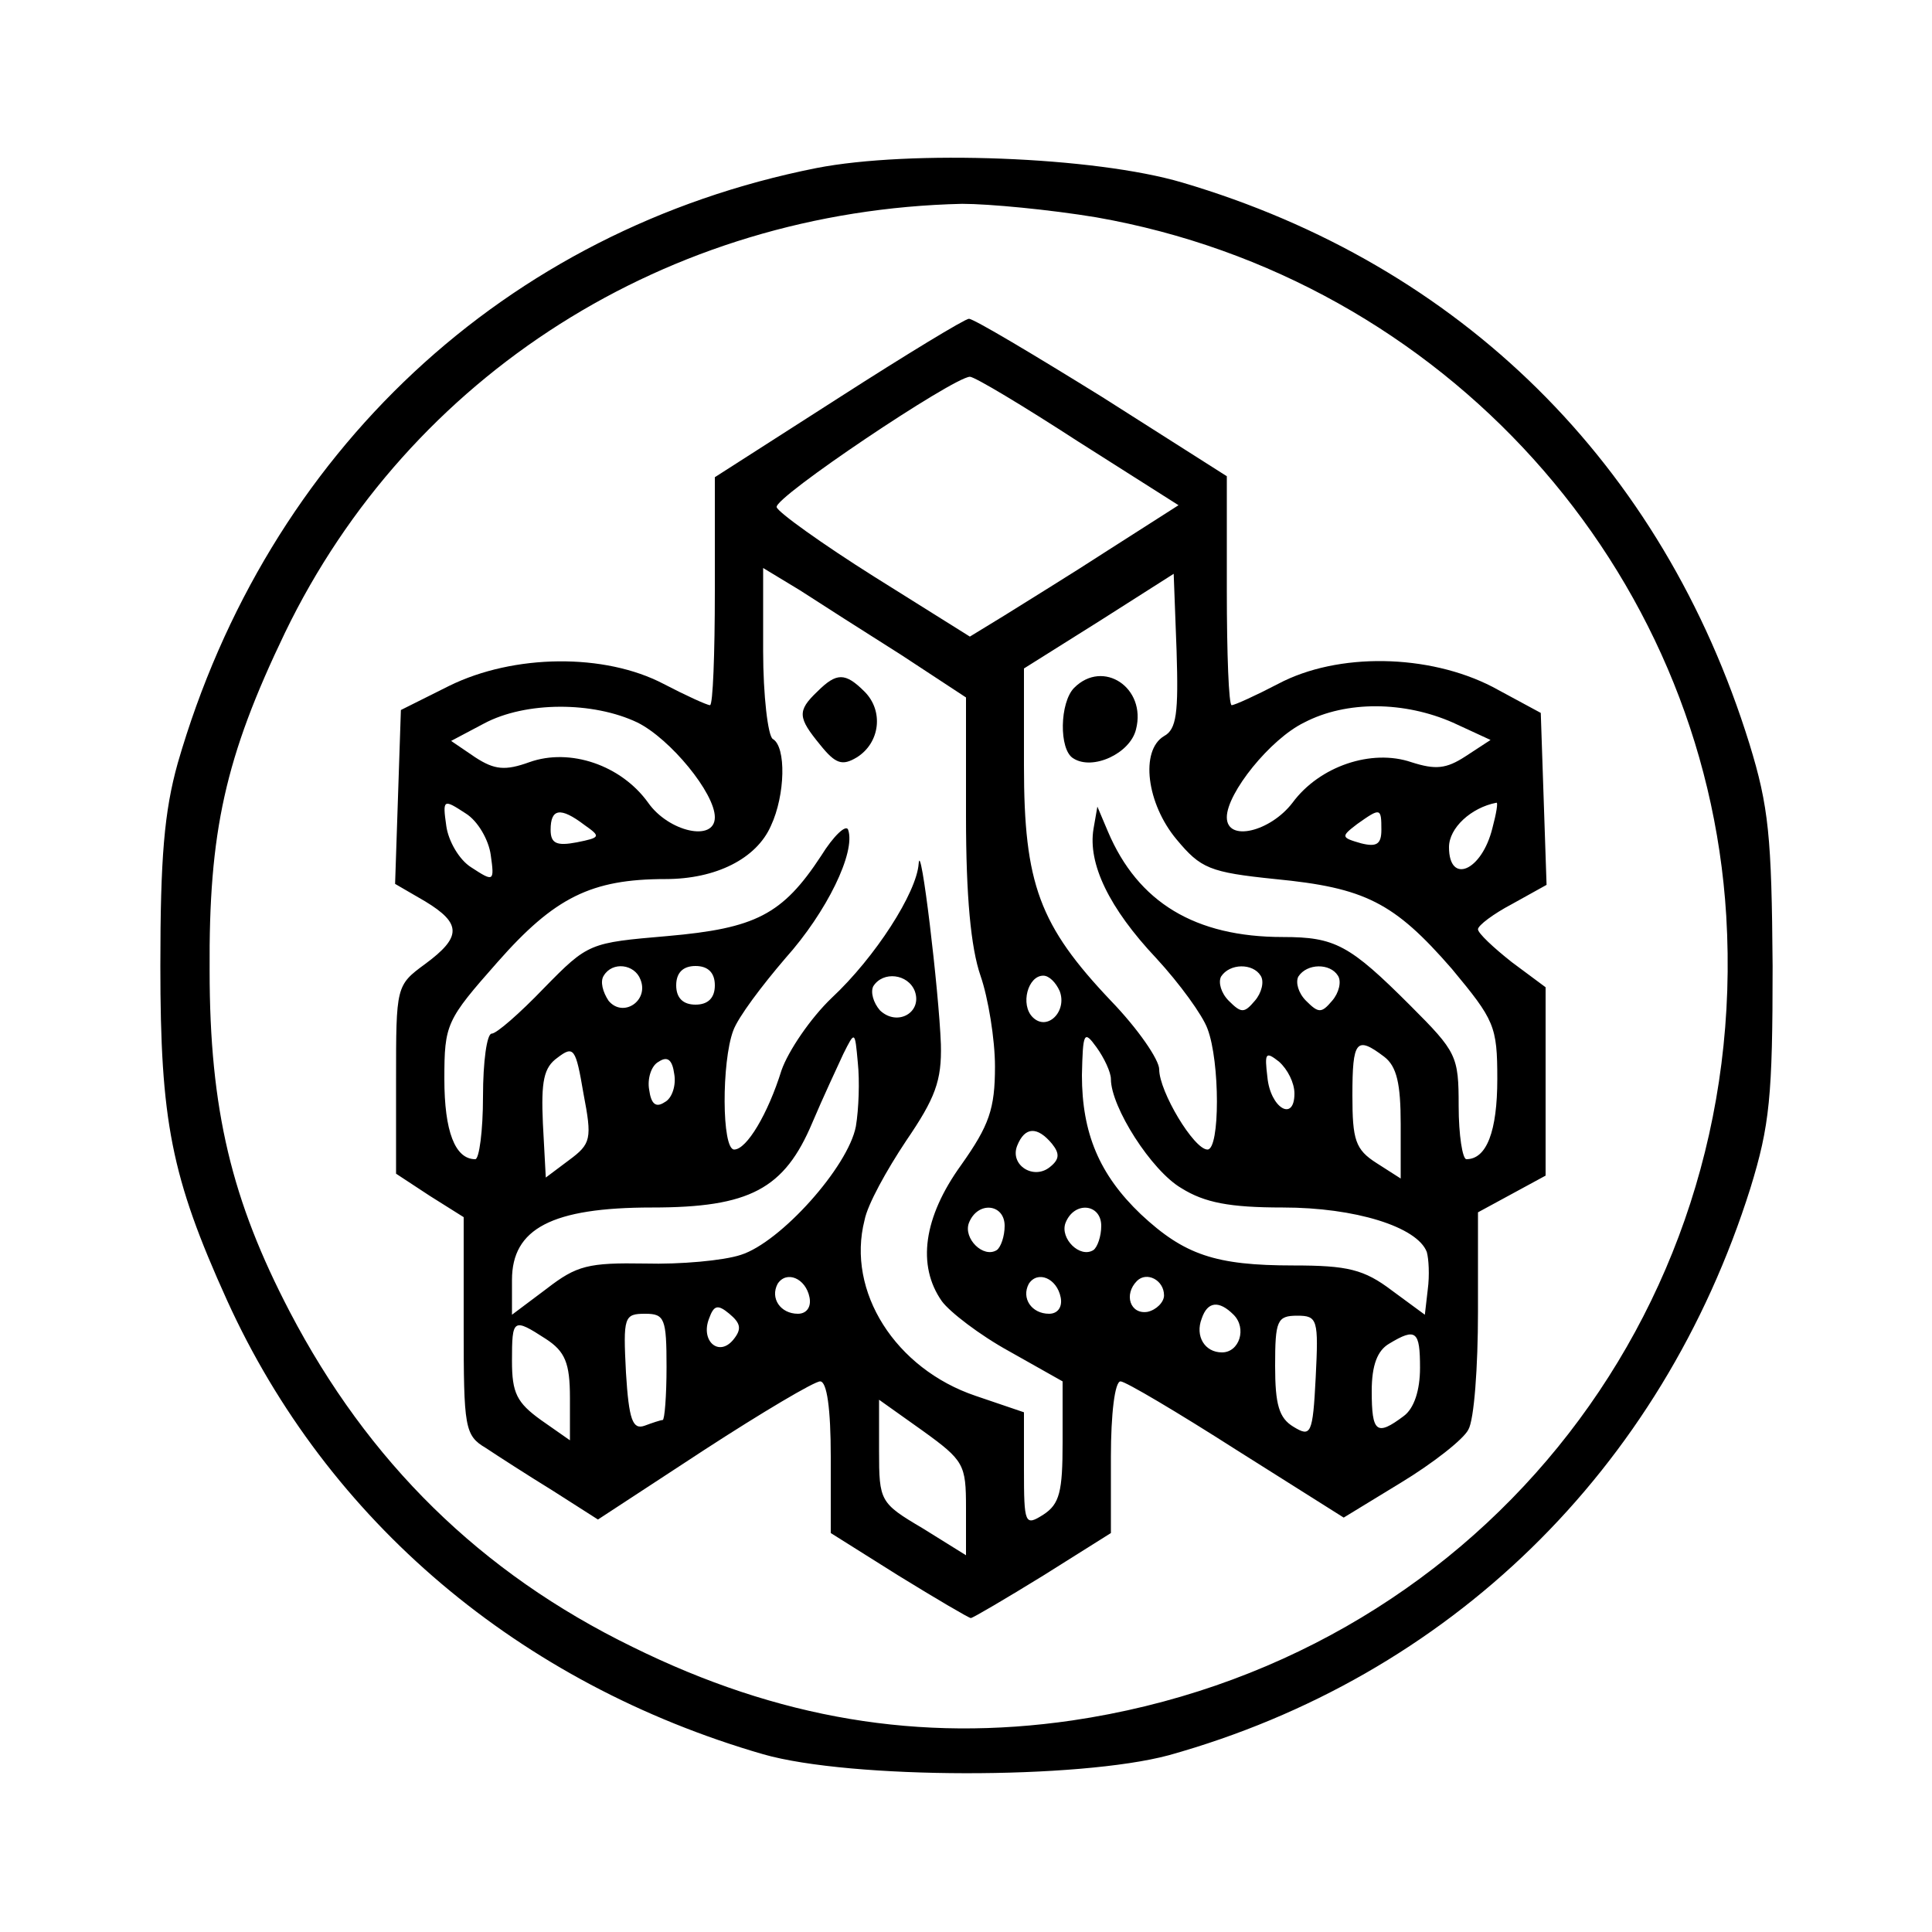
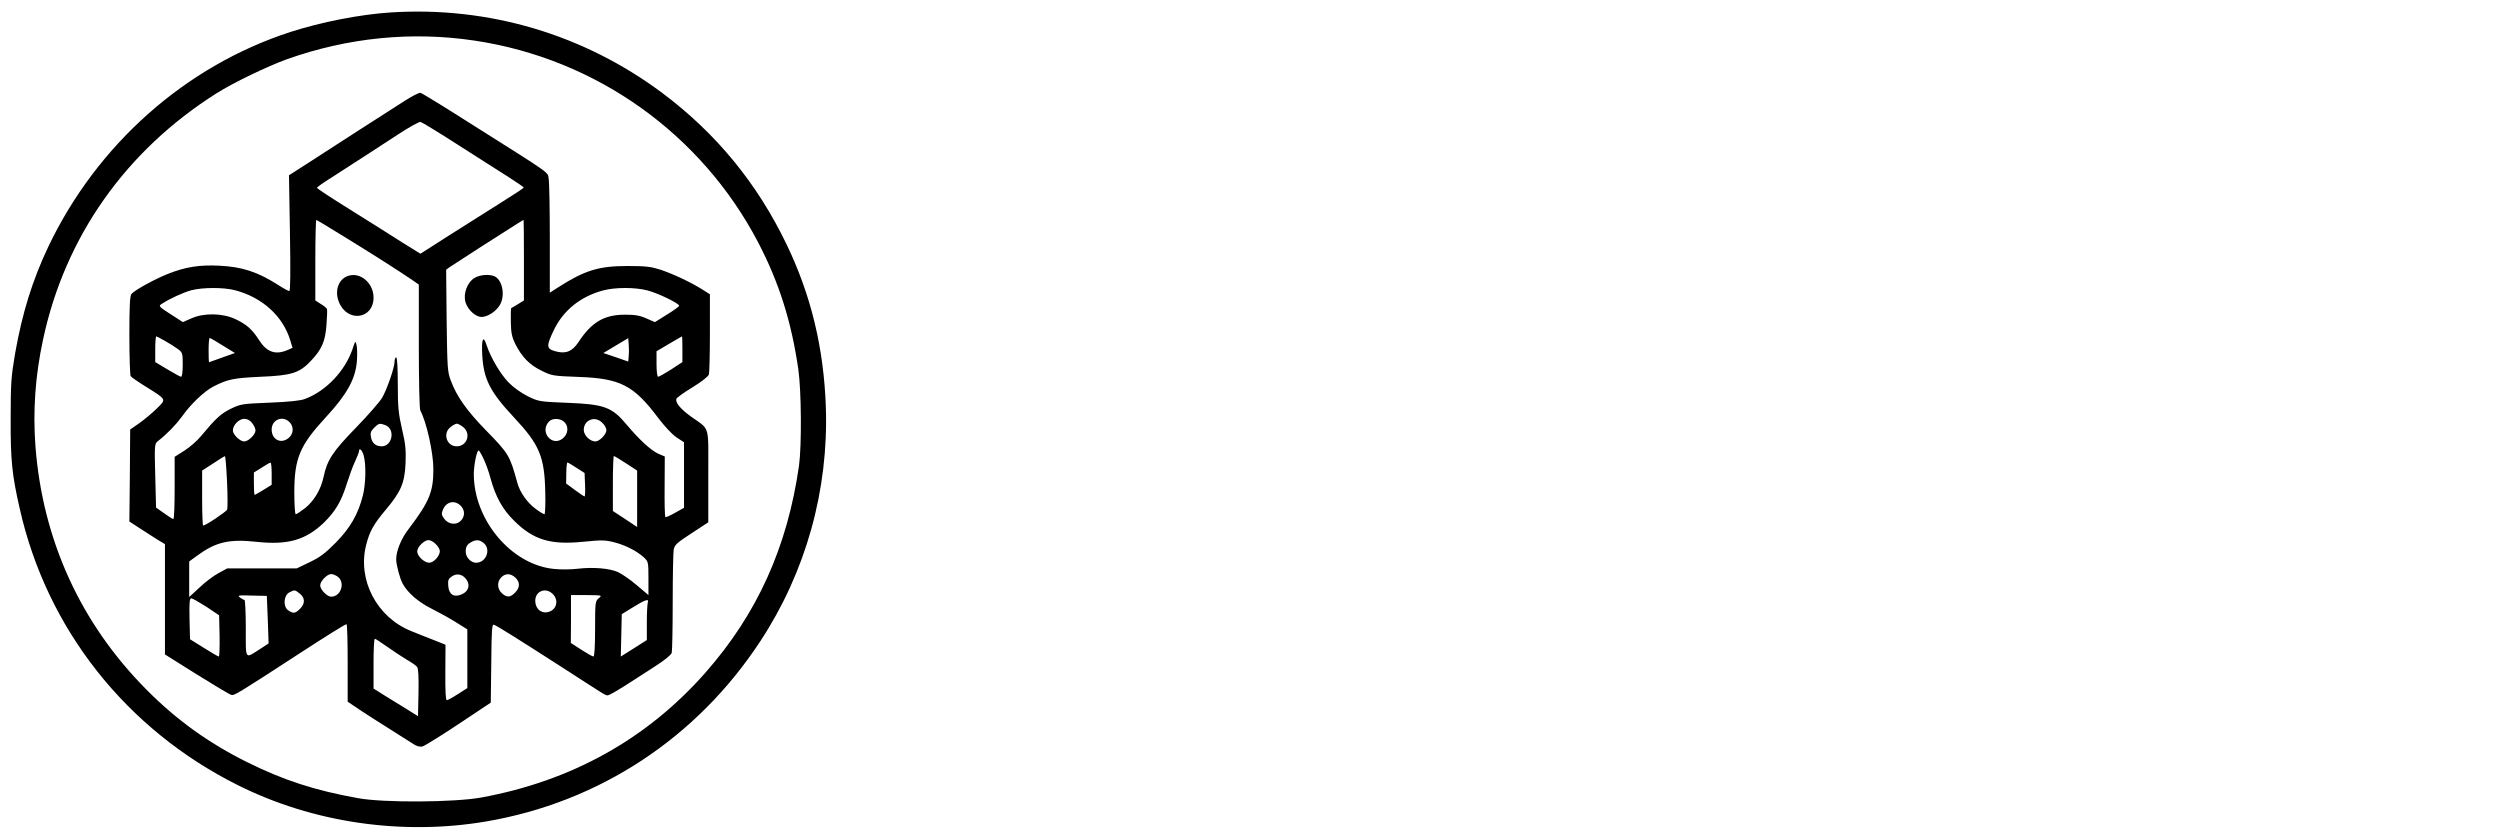
- <svg xmlns="http://www.w3.org/2000/svg" version="1.0" width="200pt" height="200pt" viewBox="0 0 200 200" preserveAspectRatio="xMidYMid meet">
-   <g transform="translate(0,200) scale(0.1,-0.1)" fill="#000000" stroke="none">
-     <path d="M845 1826 c-322 -64 -568 -294 -661 -616 -14 -50 -18 -98 -18 -210 0 -160 11 -218 69 -346 104 -229 303 -397 555 -470 91 -26 327 -26 420 -1 290 81 510 295 602 587 20 65 23 95 23 230 -1 134 -4 165 -24 230 -90 290 -299 496 -587 581 -91 27 -282 34 -379 15z m290 -51 c359 -63 630 -363 652 -723 25 -417 -264 -772 -677 -833 -158 -23 -305 2 -455 76 -158 77 -274 192 -355 347 -60 115 -83 209 -83 353 -1 144 16 221 78 350 129 267 396 437 701 444 28 0 91 -6 139 -14z" />
-     <path d="M868 1588 l-128 -82 0 -118 c0 -65 -2 -118 -5 -118 -3 0 -25 10 -48 22 -61 32 -155 31 -222 -2 l-50 -25 -3 -90 -3 -90 31 -18 c38 -23 38 -37 0 -65 -30 -22 -30 -23 -30 -120 l0 -97 35 -23 35 -22 0 -113 c0 -105 1 -113 23 -126 12 -8 43 -28 69 -44 l47 -30 110 72 c60 39 114 71 120 71 7 0 11 -28 11 -78 l0 -79 70 -44 c39 -24 73 -44 75 -44 2 0 36 20 75 44 l70 44 0 79 c0 44 4 78 10 78 5 0 59 -32 120 -71 l111 -70 59 36 c33 20 65 45 70 55 6 10 10 65 10 122 l0 103 35 19 35 19 0 97 0 98 -35 26 c-19 15 -35 30 -35 34 0 4 16 16 35 26 l36 20 -3 89 -3 89 -50 27 c-66 34 -160 36 -222 3 -23 -12 -45 -22 -48 -22 -3 0 -5 53 -5 119 l0 118 -129 82 c-71 44 -133 81 -138 81 -4 0 -65 -37 -135 -82z m248 -45 l104 -66 -72 -46 c-40 -26 -89 -56 -108 -68 l-36 -22 -99 62 c-54 34 -100 67 -101 72 -3 10 182 134 200 135 5 0 55 -30 112 -67z m-183 -221 l67 -44 0 -123 c0 -83 5 -136 15 -165 8 -23 15 -66 15 -94 0 -44 -6 -61 -35 -102 -39 -54 -46 -104 -20 -141 8 -11 39 -35 70 -52 l55 -31 0 -63 c0 -51 -3 -64 -20 -75 -19 -12 -20 -10 -20 47 l0 59 -50 17 c-83 28 -134 108 -115 182 3 16 23 52 43 82 30 44 37 62 36 100 -2 55 -21 214 -23 187 -2 -30 -45 -97 -90 -139 -22 -21 -45 -55 -52 -75 -14 -45 -36 -82 -49 -82 -13 0 -13 91 -1 123 5 14 30 47 54 75 43 48 73 110 65 133 -2 6 -15 -6 -28 -27 -40 -61 -68 -75 -159 -83 -81 -7 -82 -7 -128 -54 -25 -26 -49 -47 -54 -47 -5 0 -9 -29 -9 -65 0 -36 -4 -65 -8 -65 -21 0 -32 29 -32 83 0 57 2 61 55 121 59 67 97 86 174 86 52 0 94 21 109 55 15 32 16 82 2 90 -5 3 -10 45 -10 91 l0 86 38 -23 c20 -13 67 -43 105 -67z m272 -84 c-25 -15 -18 -70 13 -107 25 -30 34 -34 102 -41 93 -9 123 -24 183 -93 44 -53 47 -59 47 -114 0 -54 -11 -83 -32 -83 -4 0 -8 25 -8 55 0 52 -2 56 -50 104 -63 63 -78 71 -132 71 -91 0 -150 36 -181 109 l-11 26 -4 -23 c-6 -36 16 -82 65 -134 24 -26 48 -59 53 -73 13 -34 13 -125 0 -125 -14 0 -50 60 -50 83 0 10 -22 42 -50 71 -74 78 -90 121 -90 243 l0 101 78 49 77 49 3 -80 c2 -64 0 -81 -13 -88z m-545 14 c34 -17 80 -73 80 -98 0 -26 -48 -15 -69 15 -28 39 -81 57 -123 42 -25 -9 -36 -8 -56 5 l-25 17 34 18 c43 23 113 23 159 1z m844 0 l39 -18 -26 -17 c-20 -13 -31 -14 -56 -6 -41 14 -95 -4 -123 -42 -23 -30 -68 -41 -68 -15 0 25 45 81 80 98 44 23 104 22 154 0z m-996 -137 c4 -28 3 -28 -20 -13 -13 8 -24 28 -26 43 -4 28 -3 28 20 13 13 -8 24 -28 26 -43z m1037 28 c-11 -45 -45 -59 -45 -20 0 20 23 41 49 46 2 1 0 -11 -4 -26z m-940 3 c17 -12 17 -13 -8 -18 -21 -4 -27 -1 -27 13 0 22 10 24 35 5z m825 -5 c0 -15 -5 -18 -21 -14 -21 6 -21 7 -4 20 24 17 25 17 25 -6z m-767 -155 c9 -22 -18 -40 -33 -22 -6 9 -9 20 -5 26 9 15 32 12 38 -4z m77 -6 c0 -13 -7 -20 -20 -20 -13 0 -20 7 -20 20 0 13 7 20 20 20 13 0 20 -7 20 -20z m565 10 c4 -6 1 -18 -6 -26 -11 -13 -14 -13 -27 0 -8 8 -11 19 -8 25 9 14 33 14 41 1z m80 0 c4 -6 1 -18 -6 -26 -11 -13 -14 -13 -27 0 -8 8 -11 19 -8 25 9 14 33 14 41 1z m-438 -16 c8 -22 -18 -37 -36 -20 -7 8 -10 19 -7 25 10 16 36 13 43 -5z m150 0 c8 -21 -13 -42 -28 -27 -13 13 -5 43 11 43 6 0 13 -7 17 -16z m-211 -140 c-8 -42 -78 -120 -119 -133 -18 -6 -63 -10 -99 -9 -59 1 -71 -2 -102 -26 l-36 -27 0 36 c0 53 41 75 145 75 101 0 137 19 166 88 11 26 26 58 32 71 12 24 12 24 15 -9 2 -19 1 -48 -2 -66z m264 49 c0 -29 42 -95 73 -113 24 -15 50 -20 105 -20 75 0 139 -20 149 -46 2 -7 3 -24 1 -39 l-3 -26 -34 25 c-29 22 -46 26 -102 26 -81 0 -113 11 -158 53 -43 41 -61 84 -61 144 1 44 2 47 15 29 8 -11 15 -26 15 -33z m-561 -84 l-24 -18 -3 56 c-2 44 1 58 15 68 17 13 19 10 27 -37 9 -47 8 -52 -15 -69z m844 107 c13 -10 17 -28 17 -70 l0 -56 -25 16 c-22 14 -25 24 -25 70 0 57 4 62 33 40z m-745 -47 c-9 -6 -14 -2 -16 13 -2 11 2 25 10 29 9 6 14 2 16 -13 2 -11 -2 -25 -10 -29z m652 9 c0 -30 -25 -15 -28 17 -3 25 -2 27 12 16 9 -8 16 -22 16 -33z m-251 -52 c8 -10 8 -16 -2 -24 -17 -14 -42 2 -34 22 8 20 21 20 36 2z m-49 -85 c0 -11 -4 -22 -8 -25 -14 -9 -35 12 -29 28 9 23 37 20 37 -3z m100 0 c0 -11 -4 -22 -8 -25 -14 -9 -35 12 -29 28 9 23 37 20 37 -3z m-302 -74 c2 -10 -3 -17 -12 -17 -18 0 -29 16 -21 31 9 14 29 6 33 -14z m260 0 c2 -10 -3 -17 -12 -17 -18 0 -29 16 -21 31 9 14 29 6 33 -14z m107 2 c0 -7 -8 -15 -17 -17 -18 -3 -25 18 -11 32 10 10 28 1 28 -15z m-446 -46 c-15 -18 -34 -1 -25 22 5 14 9 15 21 5 12 -10 13 -16 4 -27z m518 26 c14 -14 6 -39 -12 -39 -18 0 -28 17 -21 35 6 18 18 19 33 4z m-587 -54 c0 -30 -2 -55 -4 -55 -2 0 -11 -3 -19 -6 -12 -4 -16 6 -19 55 -3 58 -2 61 20 61 20 0 22 -5 22 -55z m672 -11 c-3 -59 -5 -62 -23 -51 -15 9 -19 23 -19 63 0 47 2 52 23 52 21 0 22 -4 19 -64z m-797 40 c20 -13 25 -25 25 -61 l0 -44 -30 21 c-25 18 -30 28 -30 61 0 44 1 45 35 23z m905 -30 c0 -23 -6 -42 -17 -50 -28 -21 -33 -17 -33 26 0 27 6 42 18 49 28 17 32 13 32 -25z m-470 -145 l0 -49 -45 28 c-44 26 -45 28 -45 80 l0 53 45 -32 c43 -31 45 -35 45 -80z" />
-     <path d="M846 1284 c-21 -20 -20 -27 3 -55 16 -20 23 -22 38 -13 24 15 28 48 8 68 -20 20 -29 20 -49 0z" />
-     <path d="M1112 1288 c-15 -15 -16 -64 -1 -73 20 -13 59 5 65 30 11 43 -34 73 -64 43z" />
+ <svg xmlns="http://www.w3.org/2000/svg" version="1.0" width="1546pt" height="518pt" viewBox="0 0 1546 518" preserveAspectRatio="xMidYMid meet">
+   <g transform="translate(0,518) scale(0.1,-0.1)" fill="#000000" stroke="none">
+     <path d="M2415 5103 c-187 -12 -428 -59 -620 -121 -649 -211 -1195 -696 -1496 -1327 -99 -209 -161 -409 -206 -663 -24 -142 -27 -181 -27 -402 -1 -255 8 -346 56 -555 167 -744 658 -1366 1350 -1711 464 -232 1015 -312 1534 -224 699 119 1303 516 1696 1115 282 429 423 936 405 1450 -13 364 -92 690 -241 1000 -182 380 -436 689 -769 939 -486 363 -1074 538 -1682 499z m519 -174 c752 -112 1403 -576 1755 -1249 129 -248 205 -488 248 -785 19 -134 21 -473 4 -595 -72 -504 -259 -917 -579 -1280 -361 -410 -828 -670 -1387 -772 -164 -30 -603 -33 -760 -4 -264 47 -462 111 -685 222 -239 118 -441 264 -624 449 -409 412 -643 927 -687 1508 -16 217 -1 433 47 656 135 635 511 1169 1073 1524 102 65 317 168 436 211 378 134 772 173 1159 115z" />
+     <path d="M2505 4558 c-44 -28 -174 -112 -290 -186 -115 -74 -259 -167 -319 -206 l-109 -70 6 -358 c4 -236 3 -358 -4 -358 -5 0 -35 16 -66 36 -130 83 -224 114 -368 121 -124 6 -210 -8 -320 -52 -82 -33 -205 -101 -222 -123 -10 -12 -13 -79 -13 -256 0 -133 4 -246 8 -252 4 -6 45 -35 92 -64 133 -83 130 -77 68 -138 -29 -28 -78 -69 -108 -90 l-55 -38 -2 -284 -3 -285 63 -41 c34 -22 83 -54 109 -70 l48 -29 0 -341 0 -341 196 -123 c108 -67 204 -125 214 -127 19 -5 28 0 425 258 169 110 280 179 288 179 4 0 7 -108 7 -239 l0 -240 38 -26 c20 -14 75 -50 122 -80 122 -78 216 -137 251 -159 17 -11 38 -16 52 -12 12 3 112 65 222 138 l200 133 3 244 c2 215 4 242 18 237 21 -8 167 -100 419 -262 274 -177 268 -174 282 -174 11 0 60 28 163 95 19 12 78 50 132 85 59 38 98 70 102 83 3 12 6 153 6 312 0 160 3 306 6 325 6 31 18 42 110 102 l104 68 0 286 c0 326 13 282 -107 368 -66 48 -98 87 -90 110 3 7 48 40 101 72 56 34 97 67 100 79 3 11 6 127 6 257 l0 238 -47 30 c-70 44 -178 95 -258 122 -60 19 -90 23 -205 23 -178 0 -264 -27 -427 -131 l-53 -34 0 333 c0 182 -3 349 -7 370 -7 45 30 19 -458 327 -176 112 -327 205 -335 206 -8 2 -51 -20 -95 -48z m326 -273 c118 -75 258 -165 311 -198 53 -34 97 -64 97 -67 0 -3 -61 -43 -136 -90 -75 -47 -219 -138 -320 -202 l-183 -117 -113 70 c-61 39 -205 130 -319 201 -115 71 -208 133 -208 136 0 4 33 28 73 53 228 147 324 209 432 280 66 43 127 77 136 75 8 -2 112 -65 230 -141z m-673 -587 c178 -110 285 -178 395 -252 l37 -26 0 -380 c0 -220 4 -388 9 -398 38 -69 81 -261 81 -363 0 -141 -25 -201 -152 -369 -47 -60 -78 -137 -78 -189 0 -33 23 -120 40 -150 29 -55 97 -114 175 -153 44 -22 113 -60 153 -85 l72 -45 0 -182 0 -181 -58 -37 c-32 -21 -63 -38 -69 -38 -7 0 -10 60 -9 172 l1 171 -75 30 c-41 16 -103 40 -136 54 -214 85 -336 318 -279 536 21 81 45 125 120 214 95 113 117 165 123 288 3 83 0 119 -22 212 -22 96 -26 134 -26 277 0 104 -4 166 -10 166 -5 0 -10 -12 -10 -26 0 -36 -46 -170 -77 -224 -15 -25 -87 -108 -162 -185 -144 -148 -178 -200 -200 -304 -16 -77 -59 -149 -114 -193 -27 -21 -53 -38 -58 -38 -5 0 -9 60 -9 133 0 213 33 292 197 469 129 140 181 234 190 344 3 40 2 85 -2 100 -7 28 -8 28 -24 -22 -46 -137 -164 -262 -295 -311 -28 -11 -97 -18 -218 -23 -172 -7 -179 -8 -241 -38 -62 -31 -89 -55 -185 -170 -23 -28 -69 -68 -102 -89 l-60 -38 0 -192 c0 -106 -3 -193 -8 -193 -4 0 -30 16 -57 36 l-50 35 -5 197 c-5 185 -4 197 14 212 61 48 113 102 152 155 54 77 138 156 194 185 89 45 122 52 290 60 195 8 242 23 314 100 67 71 88 121 95 222 4 48 5 92 3 97 -2 6 -19 20 -38 31 l-34 22 0 249 c0 137 3 249 6 249 3 0 94 -55 202 -122z m1082 -127 l0 -249 -37 -23 c-21 -12 -40 -24 -42 -25 -2 -2 -3 -41 -2 -86 1 -67 7 -93 28 -136 41 -80 87 -128 161 -164 64 -32 71 -33 232 -39 256 -9 339 -52 490 -253 40 -53 88 -104 114 -121 l46 -30 0 -202 0 -203 -55 -31 c-30 -17 -57 -29 -60 -27 -4 2 -6 87 -5 189 l1 186 -42 18 c-44 21 -114 84 -193 178 -92 110 -137 127 -368 136 -173 7 -178 8 -245 41 -40 20 -89 55 -118 85 -50 51 -111 155 -135 228 -21 67 -33 44 -28 -55 8 -152 47 -230 199 -392 156 -167 187 -241 191 -464 2 -72 -1 -132 -5 -132 -5 0 -29 14 -53 32 -52 37 -100 105 -115 163 -46 168 -53 180 -195 325 -118 121 -180 209 -216 306 -21 55 -22 79 -26 373 l-3 313 23 17 c13 9 100 65 193 125 249 159 260 166 263 166 1 0 2 -112 2 -249z m-1786 -186 c168 -44 296 -160 341 -310 l14 -46 -34 -15 c-73 -30 -126 -11 -173 63 -43 67 -77 97 -147 130 -80 37 -194 39 -272 4 l-52 -23 -76 49 c-76 49 -76 50 -53 65 48 31 130 69 181 83 69 18 199 19 271 0z m2550 -1 c63 -16 196 -80 196 -95 0 -4 -34 -29 -75 -54 l-75 -47 -53 23 c-40 18 -70 23 -132 23 -129 0 -207 -46 -288 -170 -39 -59 -81 -75 -147 -55 -51 15 -52 32 -5 130 59 122 165 208 305 245 74 20 198 20 274 0z m-2986 -311 c26 -14 62 -37 80 -50 31 -23 32 -26 32 -99 0 -41 -4 -74 -10 -74 -5 0 -43 21 -85 46 l-75 45 0 80 c0 43 3 79 6 79 3 0 26 -12 52 -27z m3202 -53 l0 -79 -70 -46 c-39 -25 -75 -45 -80 -45 -6 0 -10 35 -10 79 l0 79 78 46 c42 25 78 45 80 46 1 0 2 -36 2 -80z m-2842 23 l75 -46 -79 -28 c-43 -16 -80 -29 -81 -29 -2 0 -3 34 -3 75 0 41 3 75 7 75 3 0 40 -21 81 -47z m2510 -66 l-3 -33 -77 27 -77 26 77 46 77 46 3 -40 c2 -22 2 -54 0 -72z m-2329 -413 c12 -15 21 -35 21 -46 0 -25 -44 -68 -70 -68 -26 0 -70 43 -70 68 0 33 38 72 70 72 19 0 36 -9 49 -26z m231 6 c29 -29 26 -74 -7 -100 -47 -37 -103 -8 -103 54 0 60 67 89 110 46z m1701 -1 c28 -28 22 -76 -13 -102 -68 -51 -143 46 -82 107 22 22 70 20 95 -5z m234 -4 c14 -13 25 -33 25 -45 0 -26 -43 -70 -68 -70 -33 0 -72 38 -72 71 0 63 70 90 115 44z m-1342 -14 c63 -24 44 -131 -23 -131 -36 0 -59 19 -66 57 -5 26 -1 37 19 57 29 29 35 30 70 17z m481 -12 c51 -40 25 -119 -40 -119 -62 0 -88 80 -38 119 15 12 32 21 39 21 7 0 24 -9 39 -21z m-615 -176 c16 -56 13 -176 -5 -247 -29 -116 -79 -202 -168 -292 -66 -67 -99 -91 -162 -121 l-79 -38 -215 0 -215 0 -55 -30 c-30 -16 -83 -56 -117 -89 l-63 -58 0 110 0 110 48 35 c117 86 199 105 372 86 189 -20 299 11 411 117 72 70 110 133 144 244 15 47 37 108 51 137 13 28 24 57 24 62 0 26 20 8 29 -26z m744 -26 c13 -28 32 -81 41 -117 31 -112 73 -189 145 -260 120 -119 225 -151 430 -130 112 11 133 11 191 -4 70 -18 139 -54 183 -94 26 -25 27 -29 27 -129 l0 -103 -72 61 c-40 34 -92 70 -116 81 -53 24 -155 32 -249 21 -40 -5 -107 -6 -150 -1 -261 27 -492 301 -493 585 0 60 20 154 31 147 4 -2 19 -28 32 -57z m-1589 -135 c4 -87 4 -165 1 -173 -5 -13 -133 -99 -149 -99 -3 0 -6 77 -6 170 l0 170 68 44 c37 25 70 45 73 45 3 1 9 -70 13 -157z m2467 113 l69 -45 0 -174 0 -175 -75 50 -75 49 0 170 c0 94 3 170 6 170 3 0 37 -20 75 -45z m-2191 -64 l0 -69 -50 -31 c-28 -17 -52 -31 -55 -31 -3 0 -5 31 -5 69 l0 69 48 30 c26 17 50 31 55 31 4 1 7 -30 7 -68z m1885 36 l50 -32 3 -73 c2 -39 0 -72 -3 -72 -3 0 -30 18 -60 40 l-54 40 1 65 c0 36 4 65 7 65 3 0 29 -15 56 -33z m-712 -239 c23 -27 22 -63 -4 -89 -28 -28 -76 -22 -102 13 -17 23 -18 31 -8 56 22 53 77 62 114 20z m-158 -233 c14 -13 25 -33 25 -43 0 -30 -38 -72 -66 -72 -30 0 -74 41 -74 70 0 27 43 70 70 70 12 0 32 -11 45 -25z m296 7 c47 -39 16 -122 -47 -122 -32 0 -64 34 -64 68 0 32 8 45 35 60 29 16 50 15 76 -6z m-900 -210 c45 -38 16 -122 -43 -122 -25 0 -68 44 -68 70 0 26 43 70 68 70 11 0 30 -8 43 -18z m792 -14 c27 -36 15 -76 -29 -94 -48 -20 -78 0 -82 53 -3 34 1 44 20 57 32 23 67 16 91 -16z m304 10 c30 -28 29 -63 -2 -93 -30 -31 -52 -31 -82 -3 -29 27 -30 71 -3 98 26 26 58 25 87 -2z m-1333 -99 c33 -26 34 -62 1 -94 -28 -29 -42 -31 -73 -9 -33 23 -28 93 8 111 33 17 33 16 64 -8z m1563 -1 c42 -40 25 -103 -32 -114 -41 -8 -75 24 -75 71 0 59 63 85 107 43z m-1761 -160 l5 -147 -55 -36 c-93 -59 -86 -70 -86 129 0 97 -4 176 -8 176 -5 0 -17 7 -28 15 -17 13 -10 15 74 12 l92 -2 6 -147z m2047 133 c-22 -19 -23 -25 -23 -190 0 -109 -4 -171 -10 -171 -6 0 -39 19 -75 42 l-65 42 1 148 0 148 97 0 c96 -1 97 -1 75 -19z m-2427 -53 l79 -53 3 -127 c1 -71 -1 -128 -5 -128 -4 0 -46 24 -93 54 l-85 53 -3 126 c-2 101 0 127 11 127 7 0 49 -24 93 -52z m2730 26 c-3 -9 -6 -64 -6 -124 l0 -108 -80 -51 -81 -51 3 131 3 131 70 43 c75 47 101 55 91 29z m-1611 -274 c39 -27 93 -63 121 -80 29 -16 57 -36 63 -44 8 -9 11 -61 9 -159 l-3 -146 -67 42 c-37 23 -99 61 -138 85 l-70 44 0 154 c0 85 3 154 8 154 4 0 39 -23 77 -50z" />
+     <path d="M2150 3473 c-58 -21 -82 -93 -54 -161 51 -128 214 -107 214 28 0 91 -84 161 -160 133z" />
+     <path d="M2934 3461 c-45 -28 -71 -98 -55 -151 14 -46 62 -90 99 -90 37 0 88 33 112 72 35 57 19 152 -29 178 -31 16 -93 12 -127 -9z" />
  </g>
</svg>
